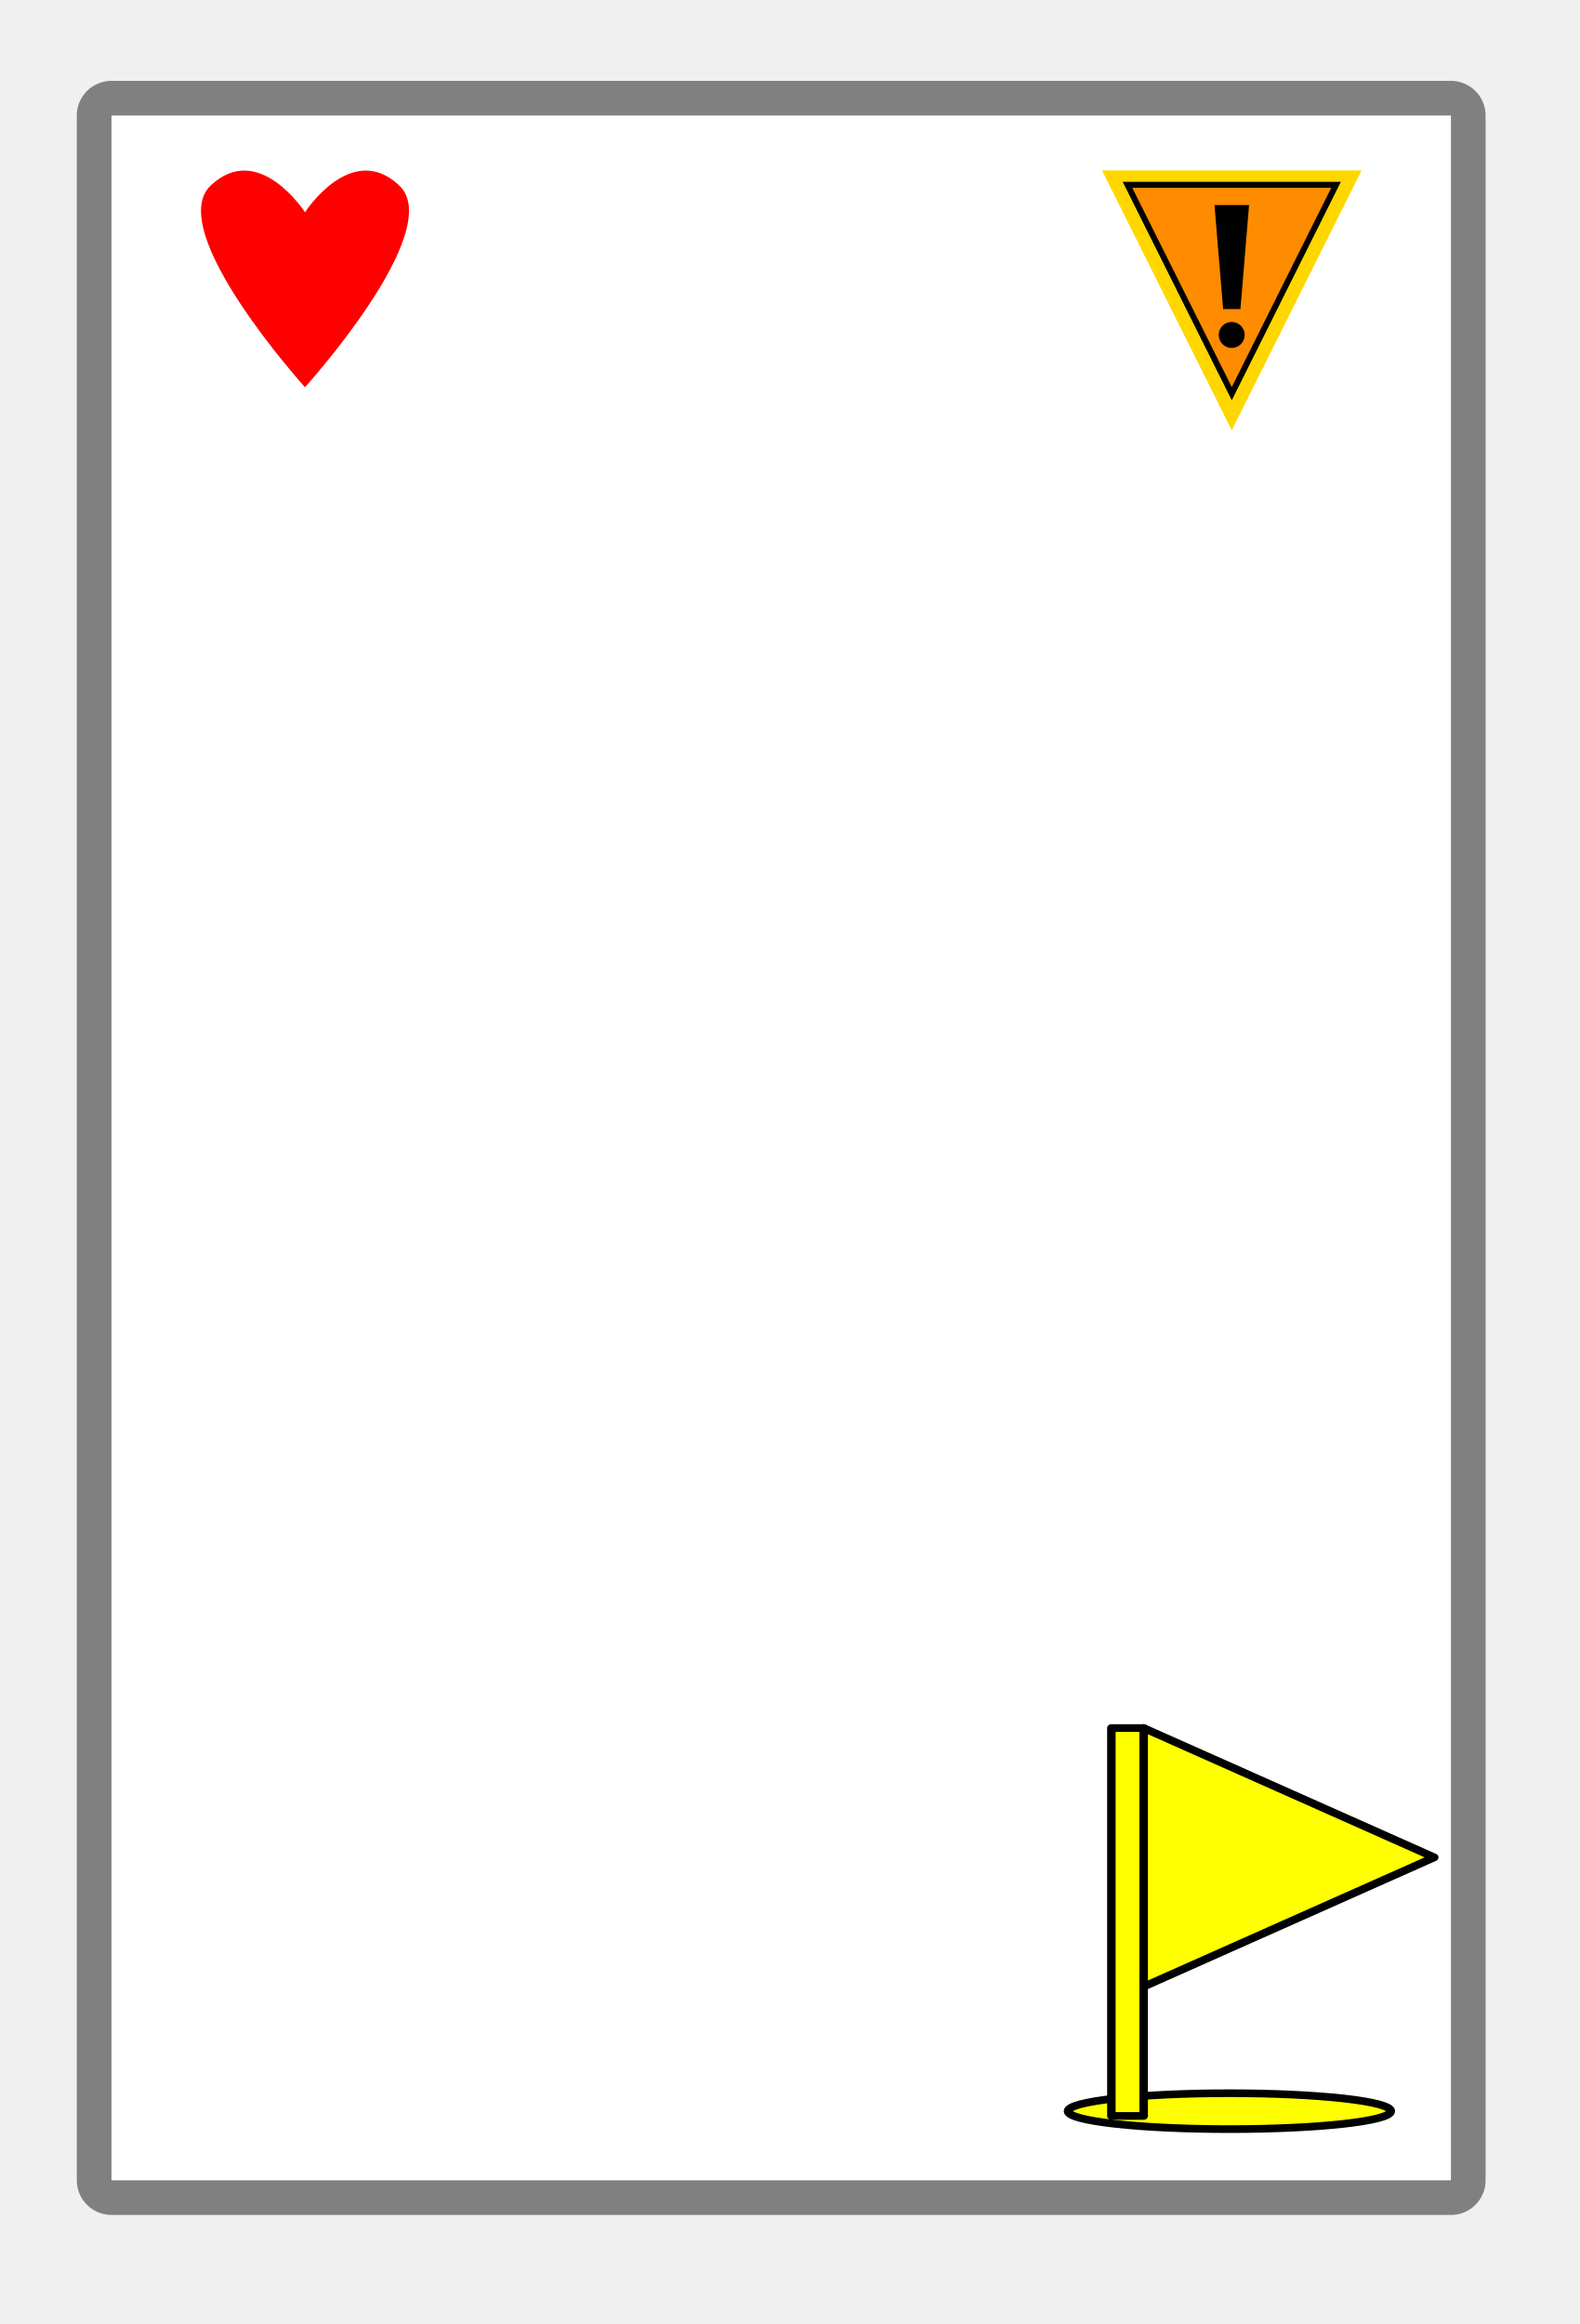
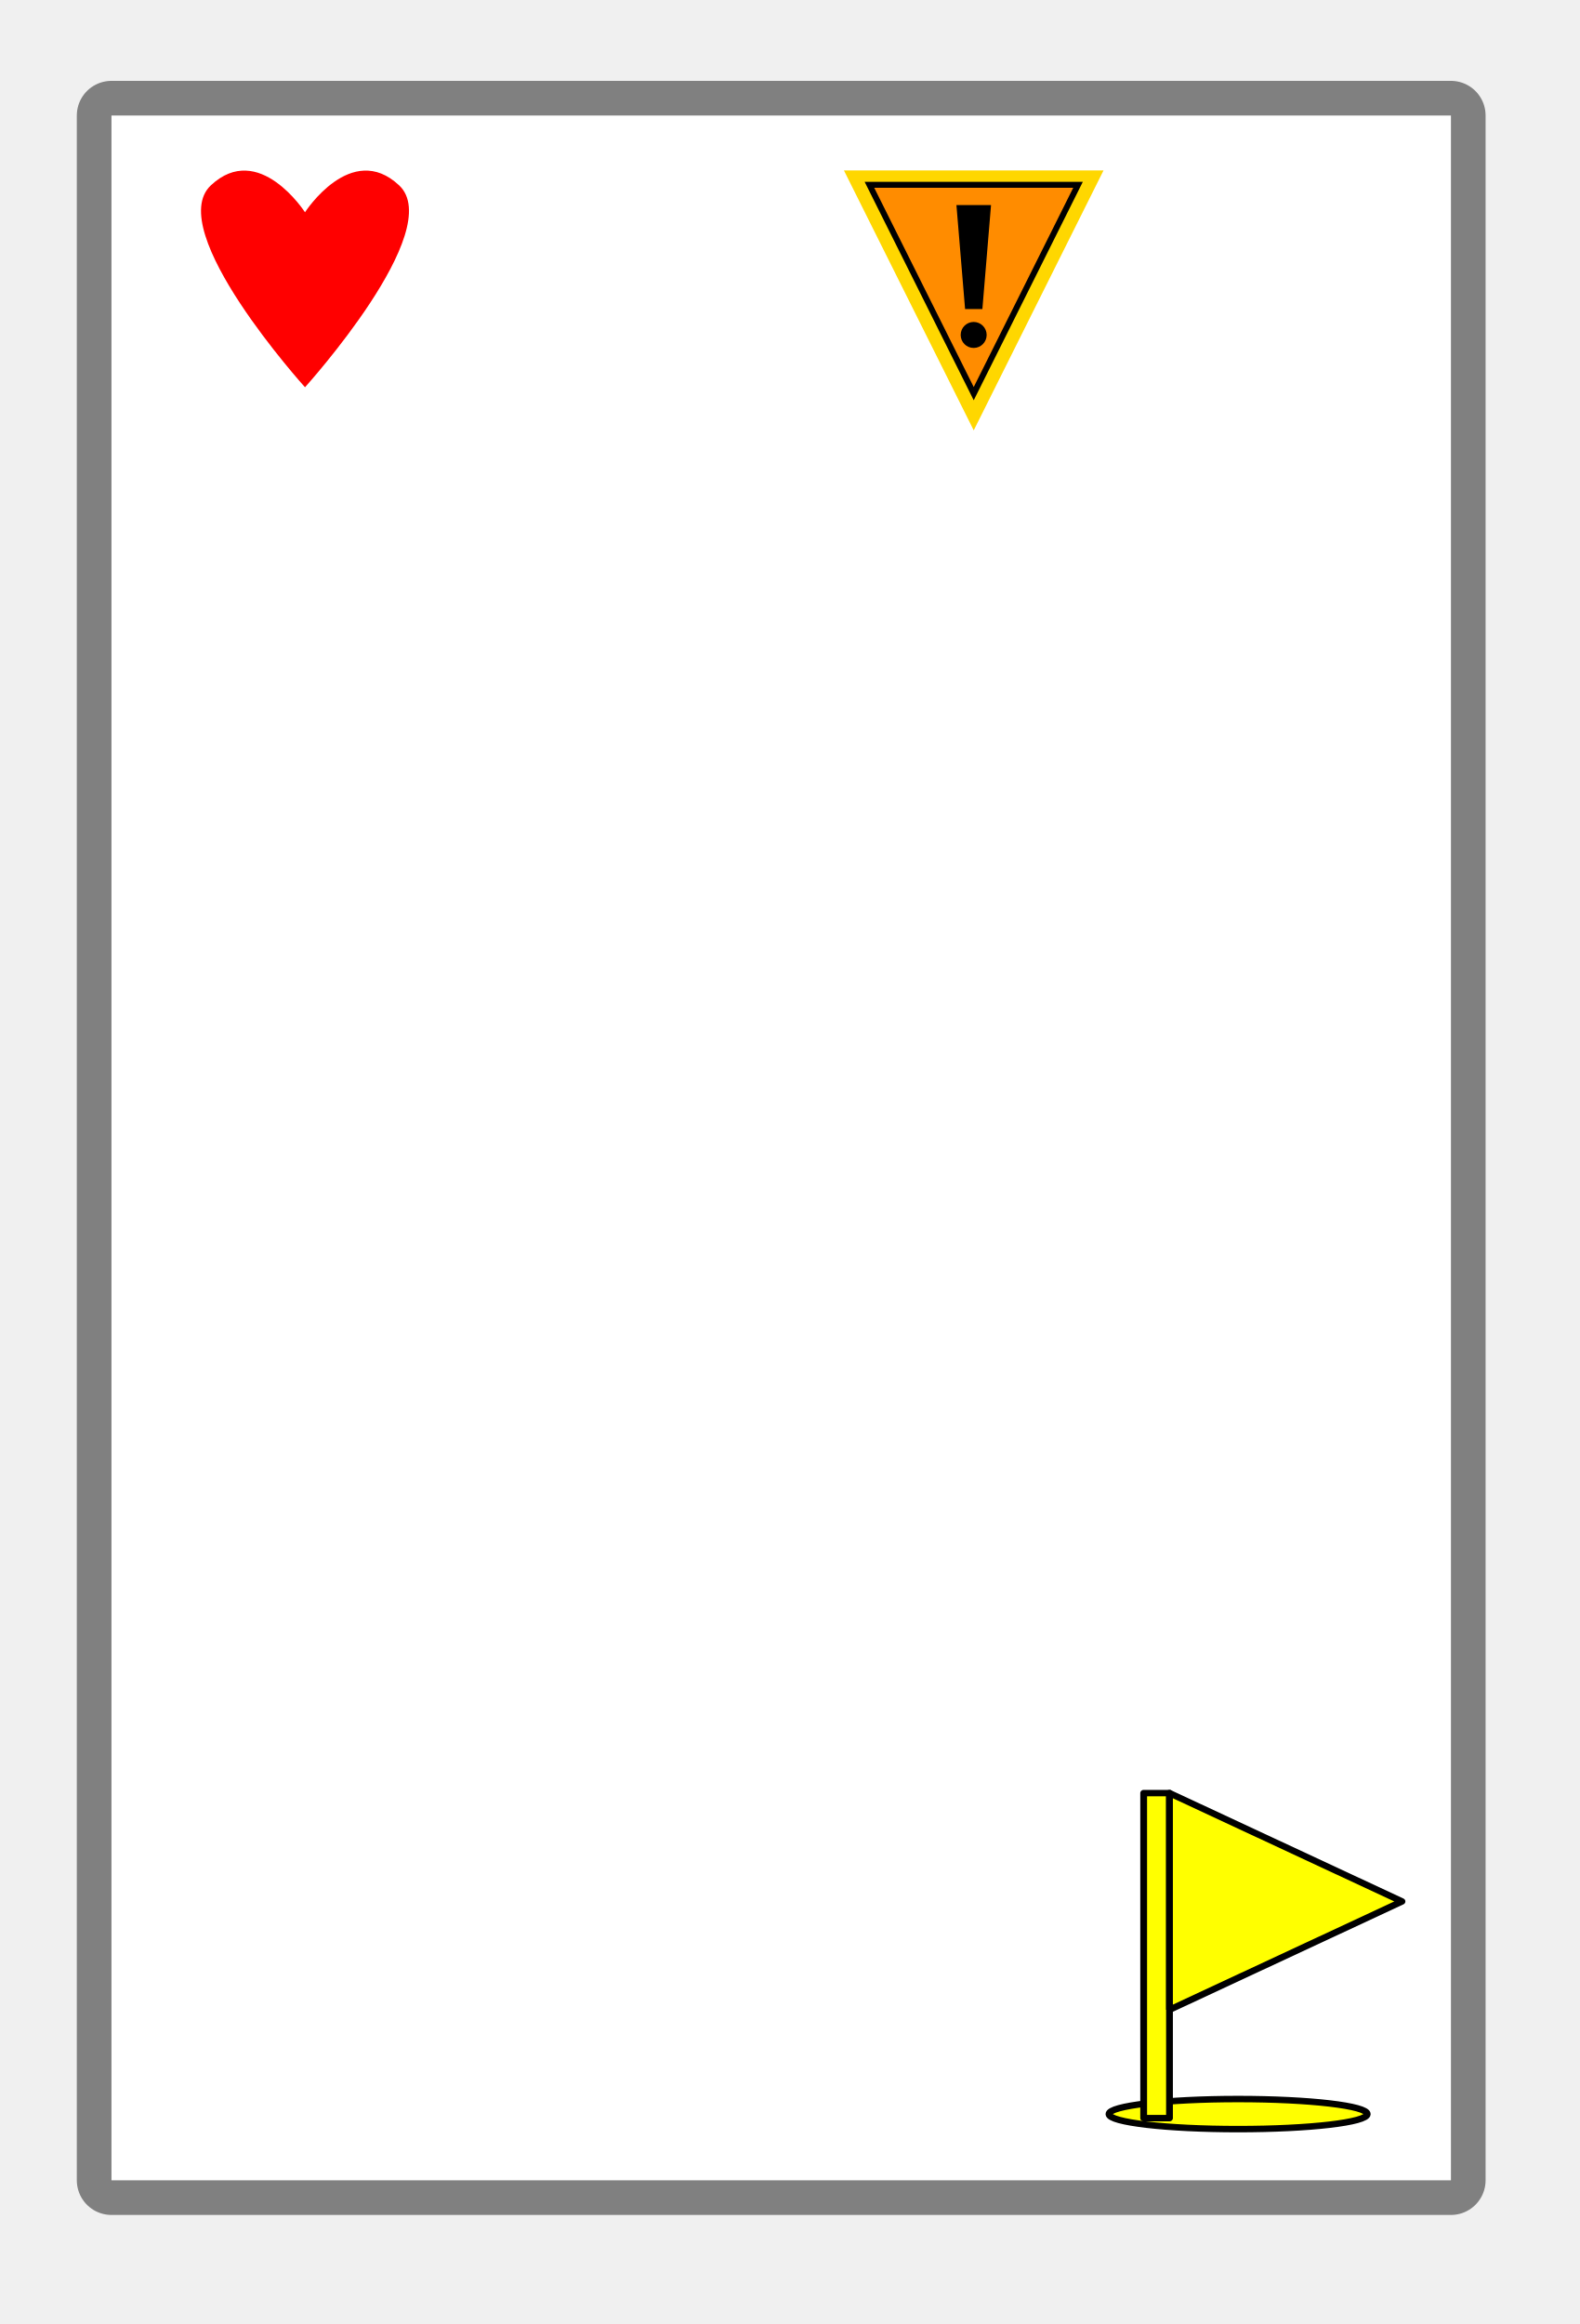
<svg xmlns="http://www.w3.org/2000/svg" width="25.91mm" height="38.119mm" viewBox="0 0 25.91 38.119" version="1.1" id="svg8">
  <defs id="defs2" />
  <g id="layer2" style="display:inline" transform="translate(0.2416743,-0.2221841)" />
  <g id="layer3" transform="translate(0.2416743,-0.2221841)" />
  <g id="layer4" transform="translate(0.2416743,-0.2221841)">
    <rect style="display:inline;opacity:1;fill:#ffffff;fill-opacity:1;stroke:#808080;stroke-width:1.137;stroke-linecap:round;stroke-linejoin:round;stroke-miterlimit:4;stroke-dasharray:none;stroke-dashoffset:21.161;stroke-opacity:1;paint-order:markers stroke fill" id="rect4424-6" width="21.975" height="33.867" x="1.587" y="2.117" />
    <path style="display:inline;opacity:1;fill:#ff0000;fill-opacity:1;stroke:none;stroke-width:0.257;stroke-linecap:round;stroke-linejoin:miter;stroke-miterlimit:4;stroke-dasharray:none;stroke-dashoffset:21.161;stroke-opacity:1;paint-order:markers stroke fill" d="m 4.762,3.704 c 0,0 0.758,-1.178 1.544,-0.442 0.786,0.736 -1.544,3.312 -1.544,3.312 0,0 -2.33,-2.576 -1.544,-3.312 0.786,-0.736 1.544,0.442 1.544,0.442 z" id="rect1559-64" />
-     <g style="display:inline" id="g15801-6" transform="matrix(0.350424,0,0,0.3507925,29.3249,-73.48412)">
+     <g style="display:inline" id="g15801-6" transform="matrix(0.350424,0,0,0.3507925,25.09157,-73.48412)">
      <g transform="translate(-109.2564,232.7093)" id="g6250-3-2" style="display:inline">
        <rect style="opacity:1;fill:none;fill-opacity:1;stroke:none;stroke-width:0.361;stroke-linecap:round;stroke-linejoin:miter;stroke-miterlimit:4;stroke-dasharray:none;stroke-dashoffset:21.161;stroke-opacity:1;paint-order:markers stroke fill" id="rect5446-7-8" width="12.7" height="12.7" x="76.2" y="-14.817" />
        <rect style="opacity:1;fill:none;fill-opacity:1;stroke:none;stroke-width:0.286;stroke-linecap:round;stroke-linejoin:miter;stroke-miterlimit:4;stroke-dasharray:none;stroke-dashoffset:21.161;stroke-opacity:1;paint-order:markers stroke fill" id="rect1729-8-9" width="12.965" height="12.965" x="76.068" y="-15.032" />
        <path style="opacity:1;fill:#ffd700;fill-opacity:1;stroke:none;stroke-width:0.323;stroke-linecap:round;stroke-linejoin:miter;stroke-miterlimit:4;stroke-dasharray:none;stroke-dashoffset:21.161;stroke-opacity:1;paint-order:markers stroke fill" d="M 76.473,-14.627 H 88.627 l -6.077,12.154 v 0 z" id="rect1731-2-6" />
        <path id="path1734-1-0" d="m 77.891,-13.816 h 9.318 L 82.55,-4.498 v 0 z" style="opacity:1;fill:#ff8c00;fill-opacity:1;stroke:#000000;stroke-width:0.553;stroke-linecap:round;stroke-linejoin:miter;stroke-miterlimit:4;stroke-dasharray:none;stroke-dashoffset:21.161;stroke-opacity:1;paint-order:markers stroke fill" />
        <path style="opacity:1;fill:#000000;fill-opacity:1;stroke:none;stroke-width:0.29;stroke-linecap:round;stroke-linejoin:miter;stroke-miterlimit:4;stroke-dasharray:none;stroke-dashoffset:21.161;stroke-opacity:1;paint-order:markers stroke fill" d="m 82.145,-13.006 h 0.81 0.405 l -0.405,4.862 v 0 h -0.81 v 0 l -0.405,-4.862 z" id="rect1736-0-7" />
        <circle style="opacity:1;fill:#000000;fill-opacity:1;stroke:none;stroke-width:0.29;stroke-linecap:round;stroke-linejoin:miter;stroke-miterlimit:4;stroke-dasharray:none;stroke-dashoffset:21.161;stroke-opacity:1;paint-order:markers stroke fill" id="path1740-5-0" cx="82.547" cy="-6.934" r="0.608" />
      </g>
    </g>
-     <g style="font-style:normal;font-weight:normal;font-size:medium;line-height:1.25;font-family:sans-serif;letter-spacing:0px;word-spacing:0px;display:inline;fill:#000000;fill-opacity:1;stroke:none;stroke-width:0.238" transform="matrix(0.3089992,0,0,0.2801829,-21.24425,-33.02777)" id="g16852-1">
+     <g style="font-style:normal;font-weight:normal;font-size:medium;line-height:1.25;font-family:sans-serif;letter-spacing:0px;word-spacing:0px;display:inline;fill:#000000;fill-opacity:1;stroke:none;stroke-width:0.238" transform="matrix(0.2472304,0,0,0.2347367,-12.87143,-21.97006)" id="g16852-1">
      <ellipse style="fill:#ffff00;stroke:#010100;stroke-width:0.45;stroke-linejoin:round;stroke-opacity:1" id="path4553-01" cx="133.243" cy="242.263" rx="8.571" ry="1.051" />
      <path style="fill:#ffff00;stroke:#000000;stroke-width:0.45px;stroke-linecap:butt;stroke-linejoin:round;stroke-opacity:1" d="m 126.976,219.835 v 22.71 h 1.714 V 219.835 Z" id="path3738-3" />
      <path style="fill:#ffff00;stroke:#000000;stroke-width:0.45px;stroke-linecap:butt;stroke-linejoin:round;stroke-opacity:1" d="m 128.69,234.975 15.428,-7.57 -15.428,-7.57 v 15.14" id="path3742-7" />
    </g>
  </g>
</svg>
